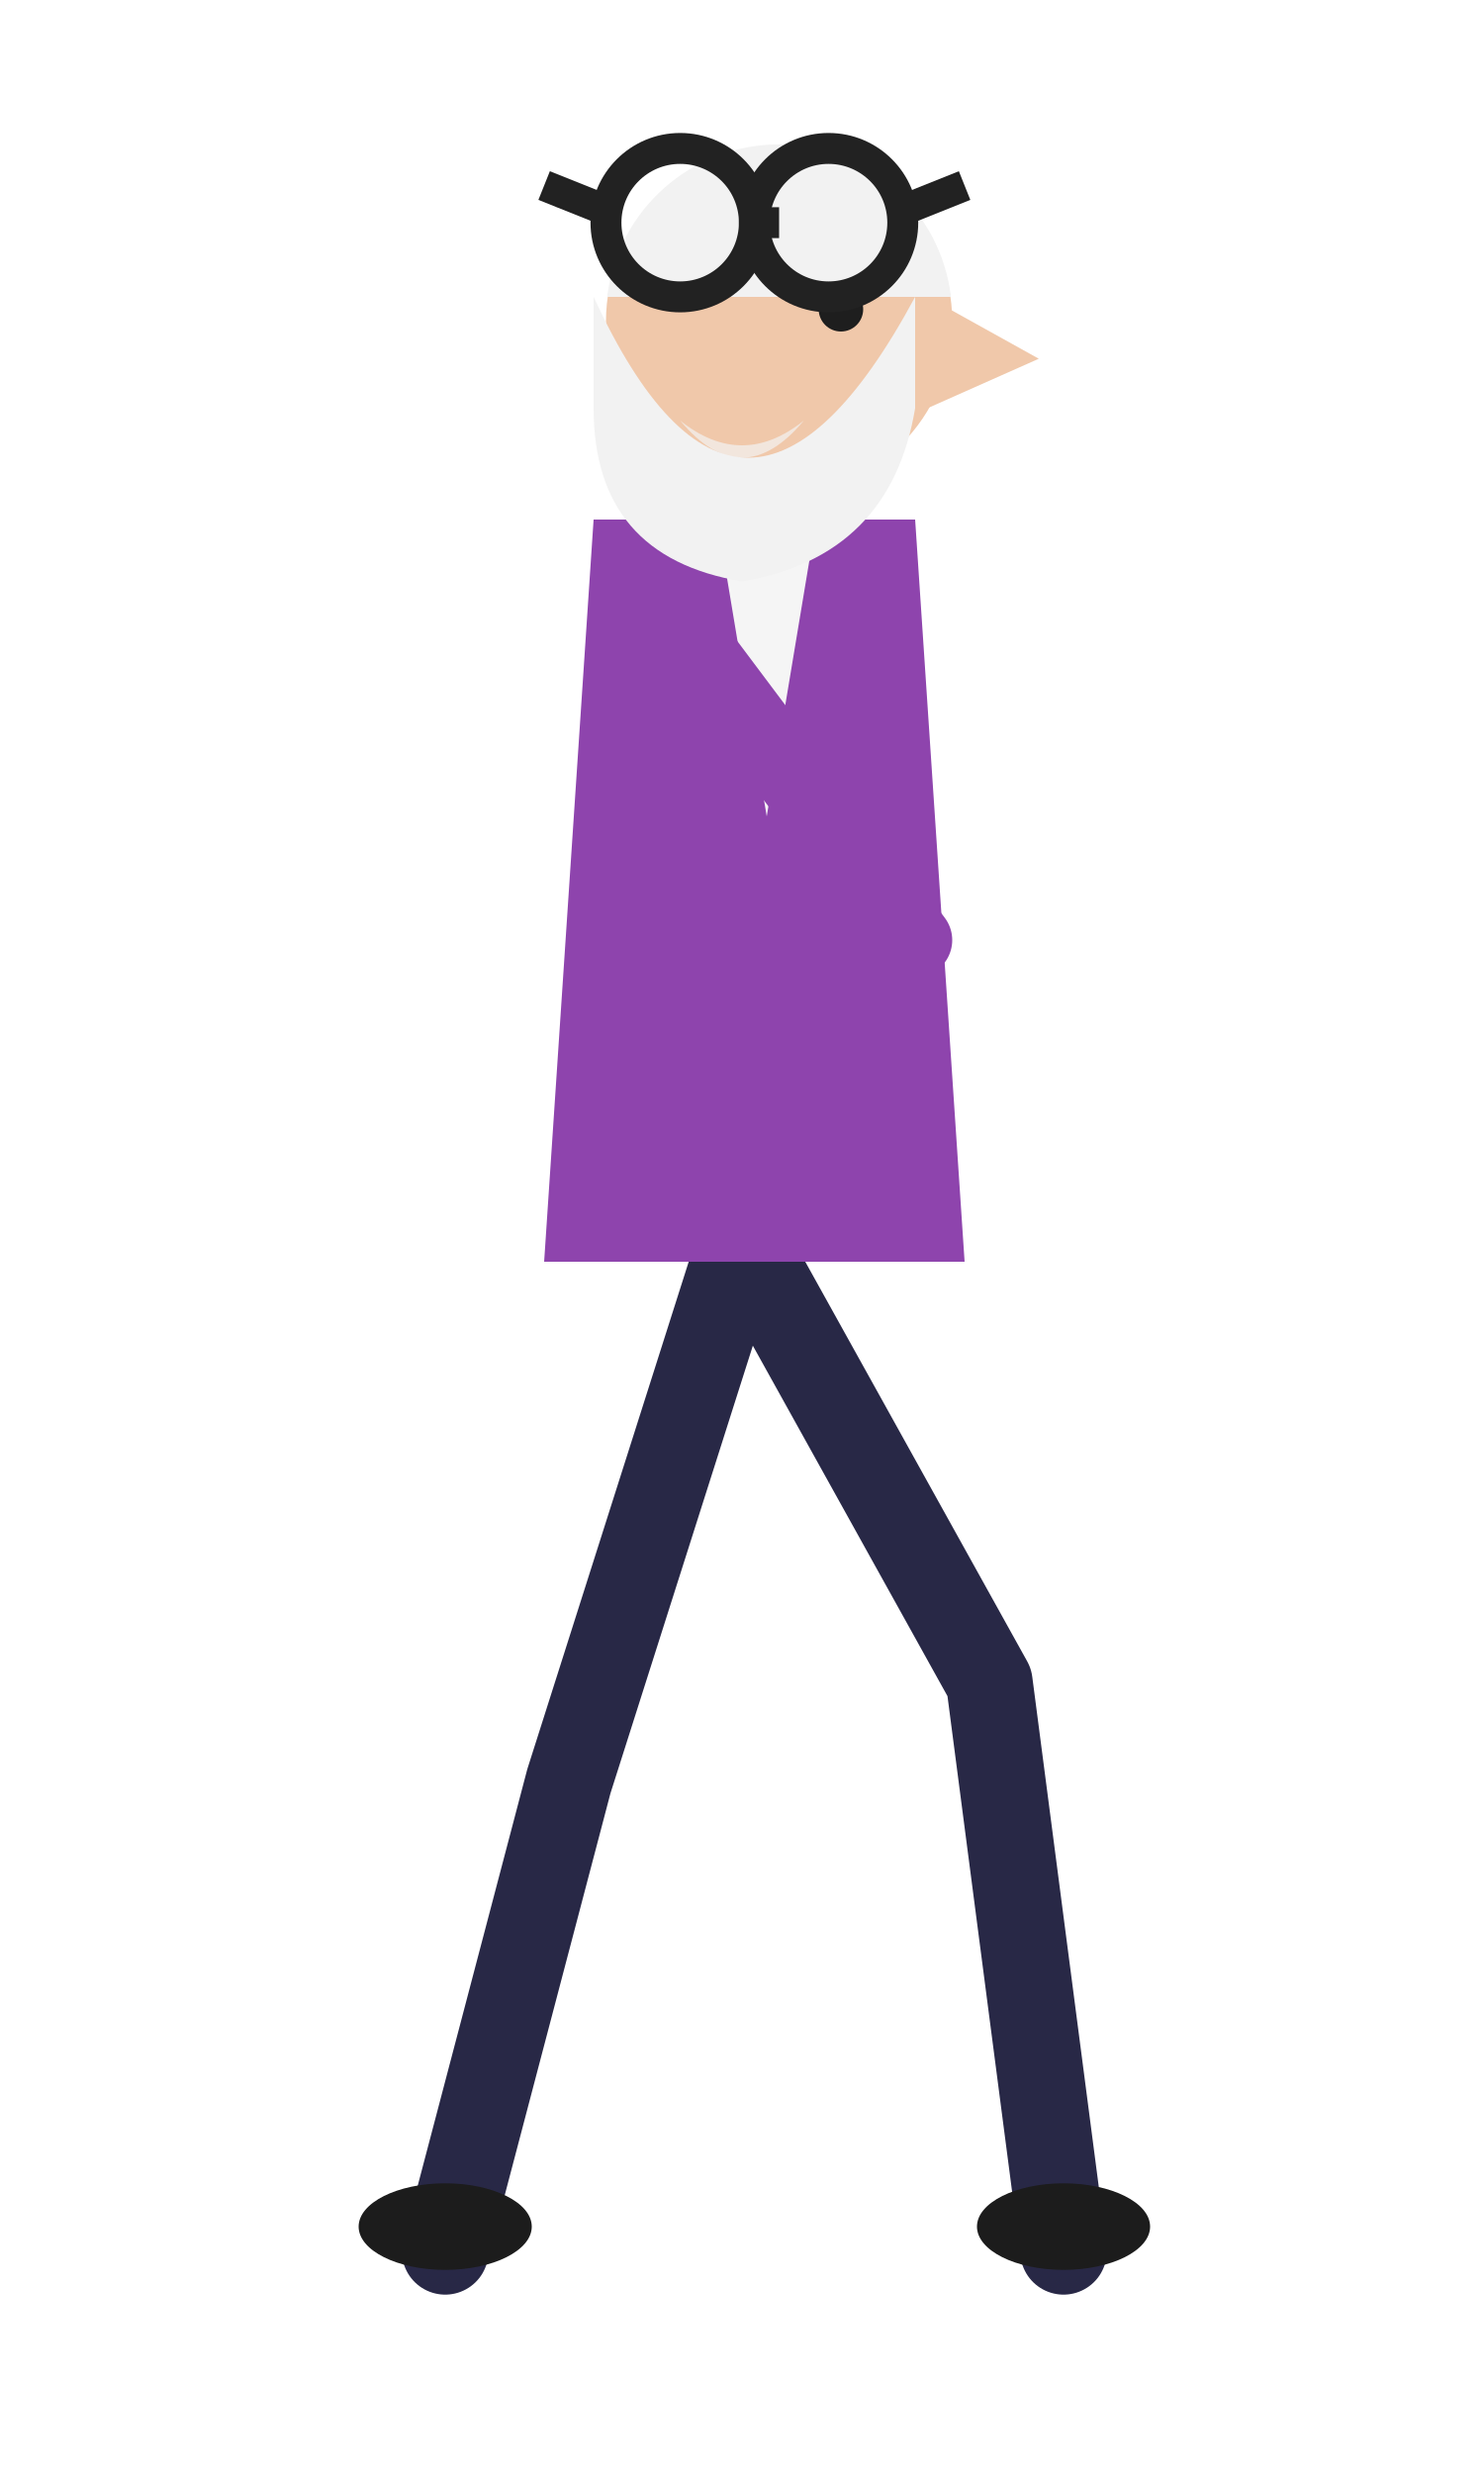
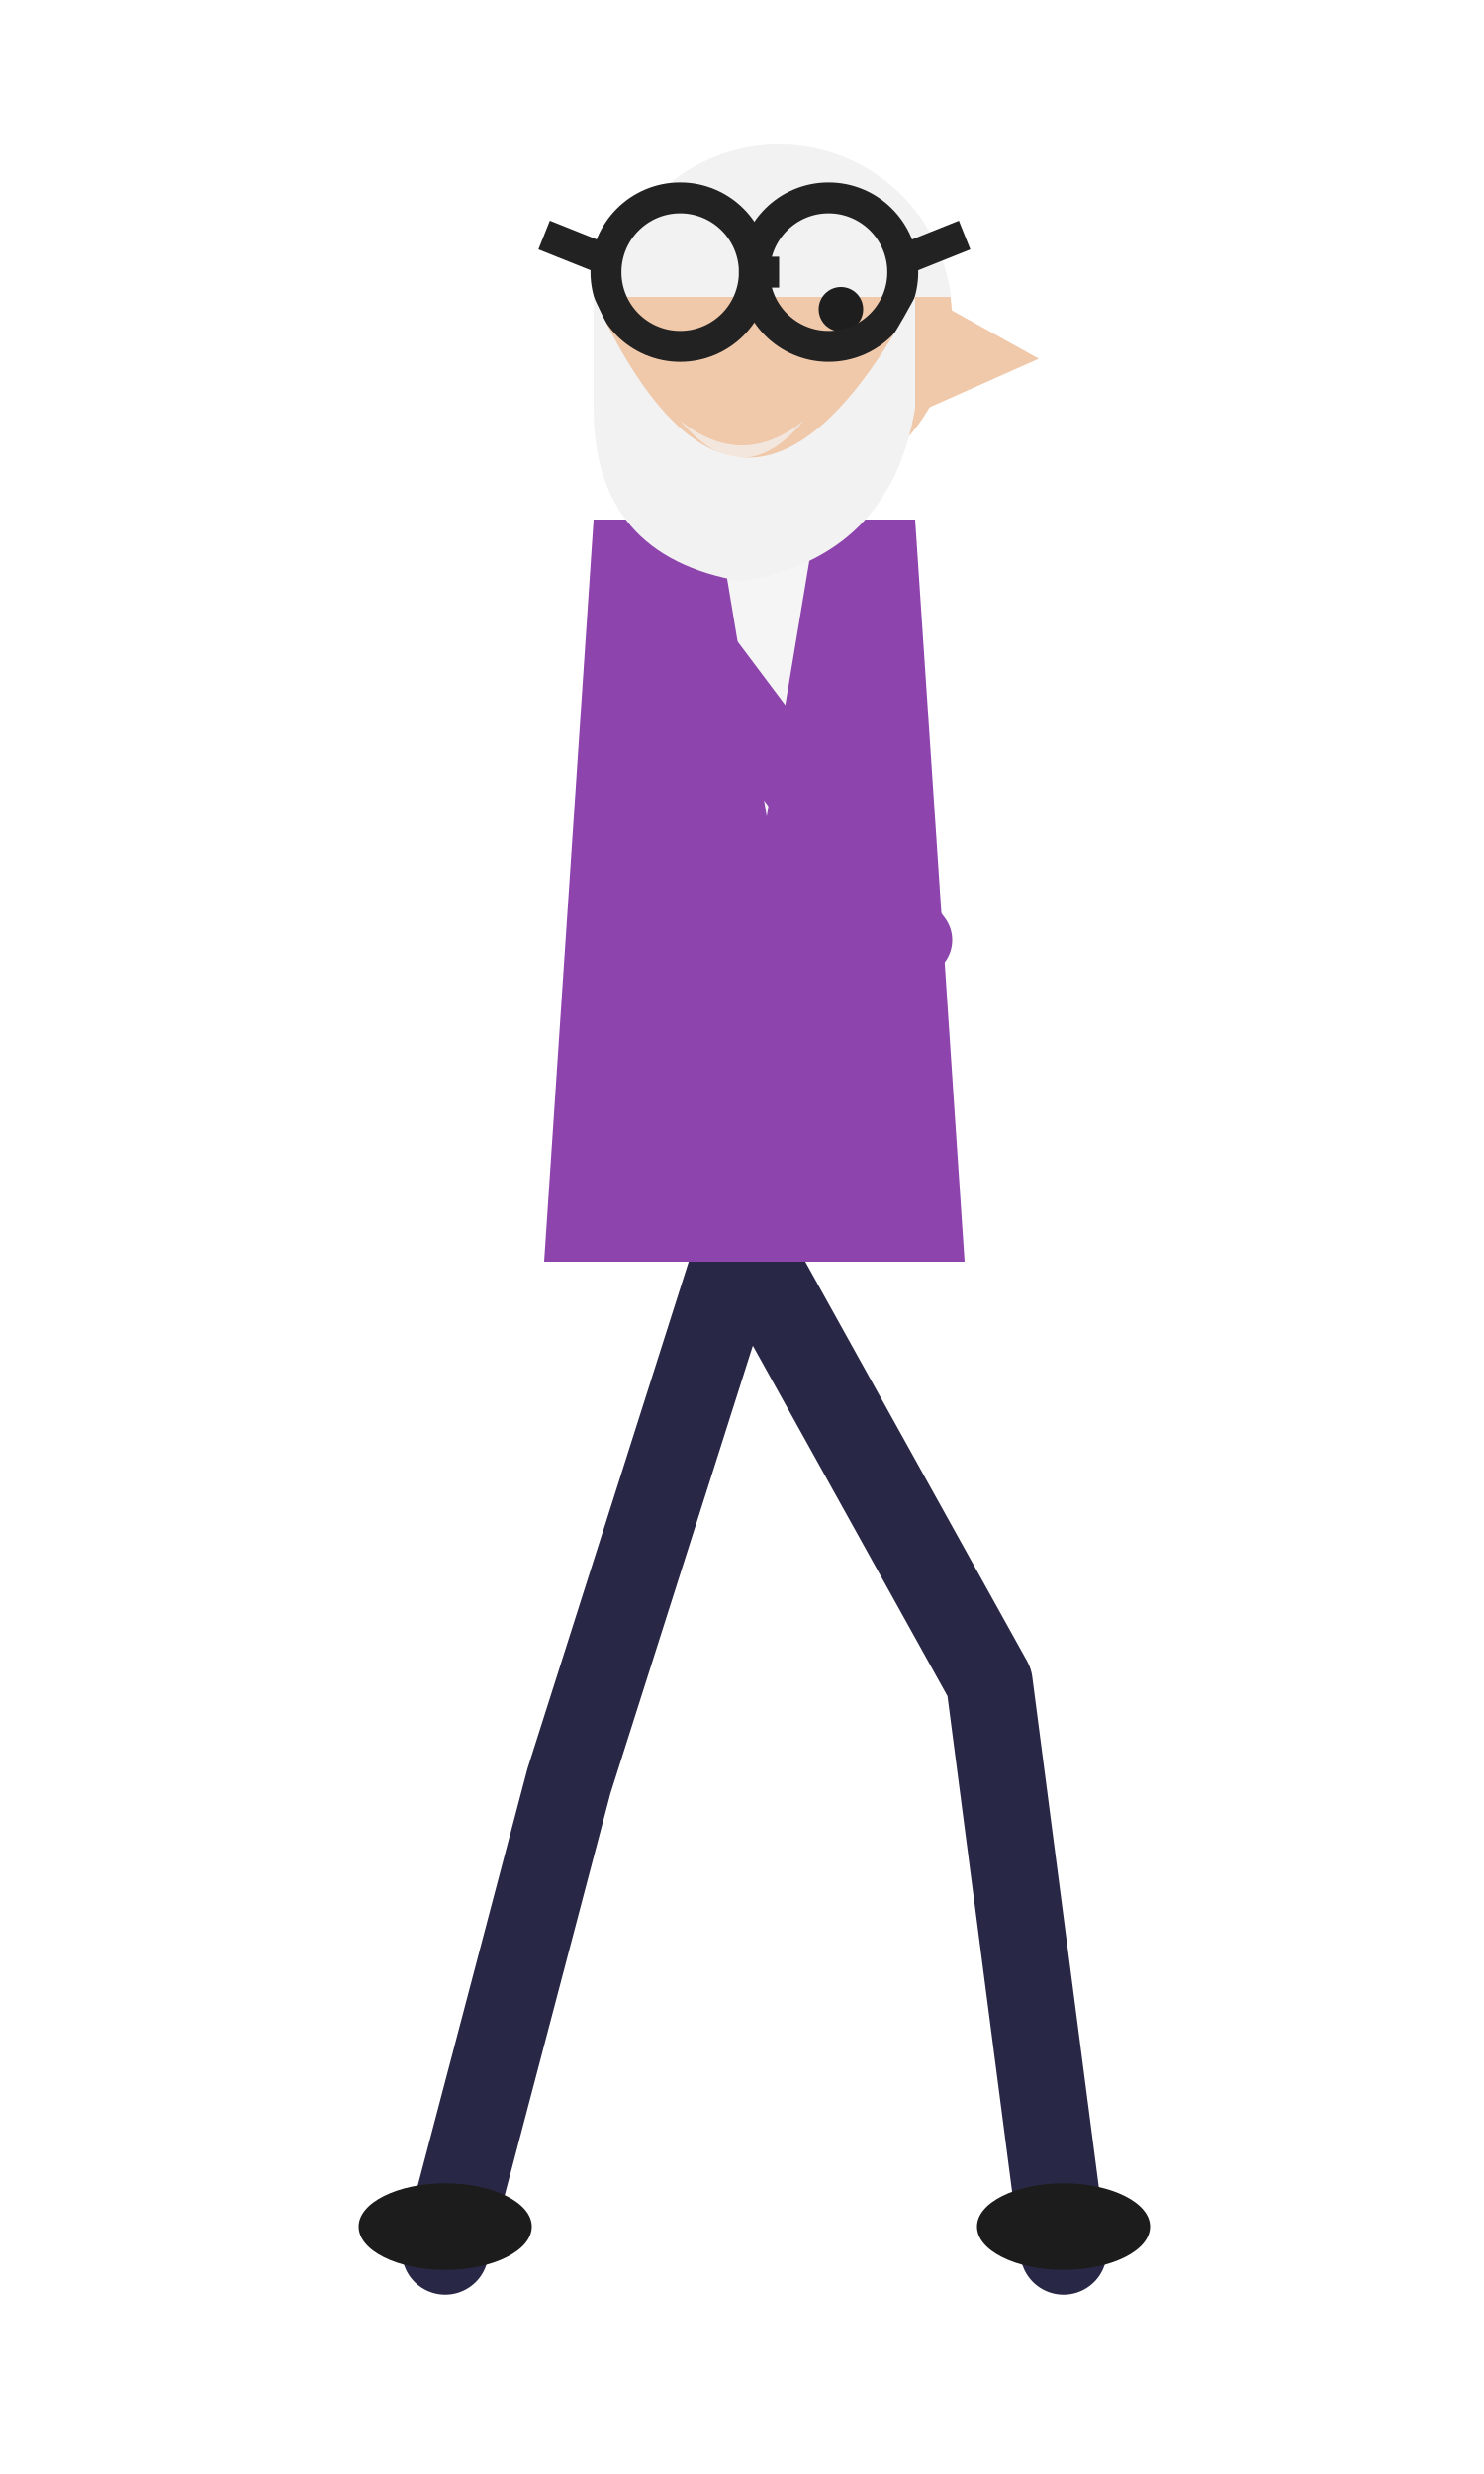
<svg xmlns="http://www.w3.org/2000/svg" viewBox="0 0 120 200" width="120" height="200">
  <g stroke="#282846" stroke-width="7" stroke-linecap="round" fill="none" stroke-linejoin="round">
    <path d="M60 100 L80 136 L86 182 M60 100 L46 144 L36 182" />
  </g>
  <ellipse cx="86" cy="180" rx="7" ry="3.5" fill="#1c1c1c" />
  <ellipse cx="36" cy="180" rx="7" ry="3.5" fill="#1c1c1c" />
  <path d="M48 42 L74 42 L78 102 L44 102 Z" fill="#8e44ad" />
  <path d="M58 42 L66 42 L62 66 Z" fill="#f5f5f5" />
  <g stroke="#8e44ad" stroke-width="6" stroke-linecap="round" fill="none">
    <path d="M56 52 L74 76" />
  </g>
  <circle cx="63" cy="26" r="14" fill="#f0c8aa" />
  <path d="M75 24 L84 29 L75 33 Z" fill="#f0c8aa" />
  <path d="M49.1 24 A14 14 0 0 1 76.9 24 Z" fill="#f2f2f2" />
  <circle cx="68" cy="25" r="1.8" fill="#1e1e1e" />
  <g stroke="#222" stroke-width="2.5" fill="none">
-     <circle cx="55" cy="18" r="6" />
-     <circle cx="67" cy="18" r="6" />
-     <path d="M61 18 L63 18 M49 17 L44 15 M73 17 L78 15" />
+     <circle cx="55" cy="22" r="6" />
+     <circle cx="67" cy="22" r="6" />
+     <path d="M61 22 L63 22 M49 21 L44 19 M73 21 L78 19" />
  </g>
  <path d="M48 24 Q60 50 74 24 L74 33 Q72 45 60 47 Q48 45 48 33 Z" fill="#f2f2f2" />
  <path d="M55 34 Q60 38 65 34 Q60 40 55 34 Z" fill="#f2f2f2" opacity="0.7" />
</svg>
